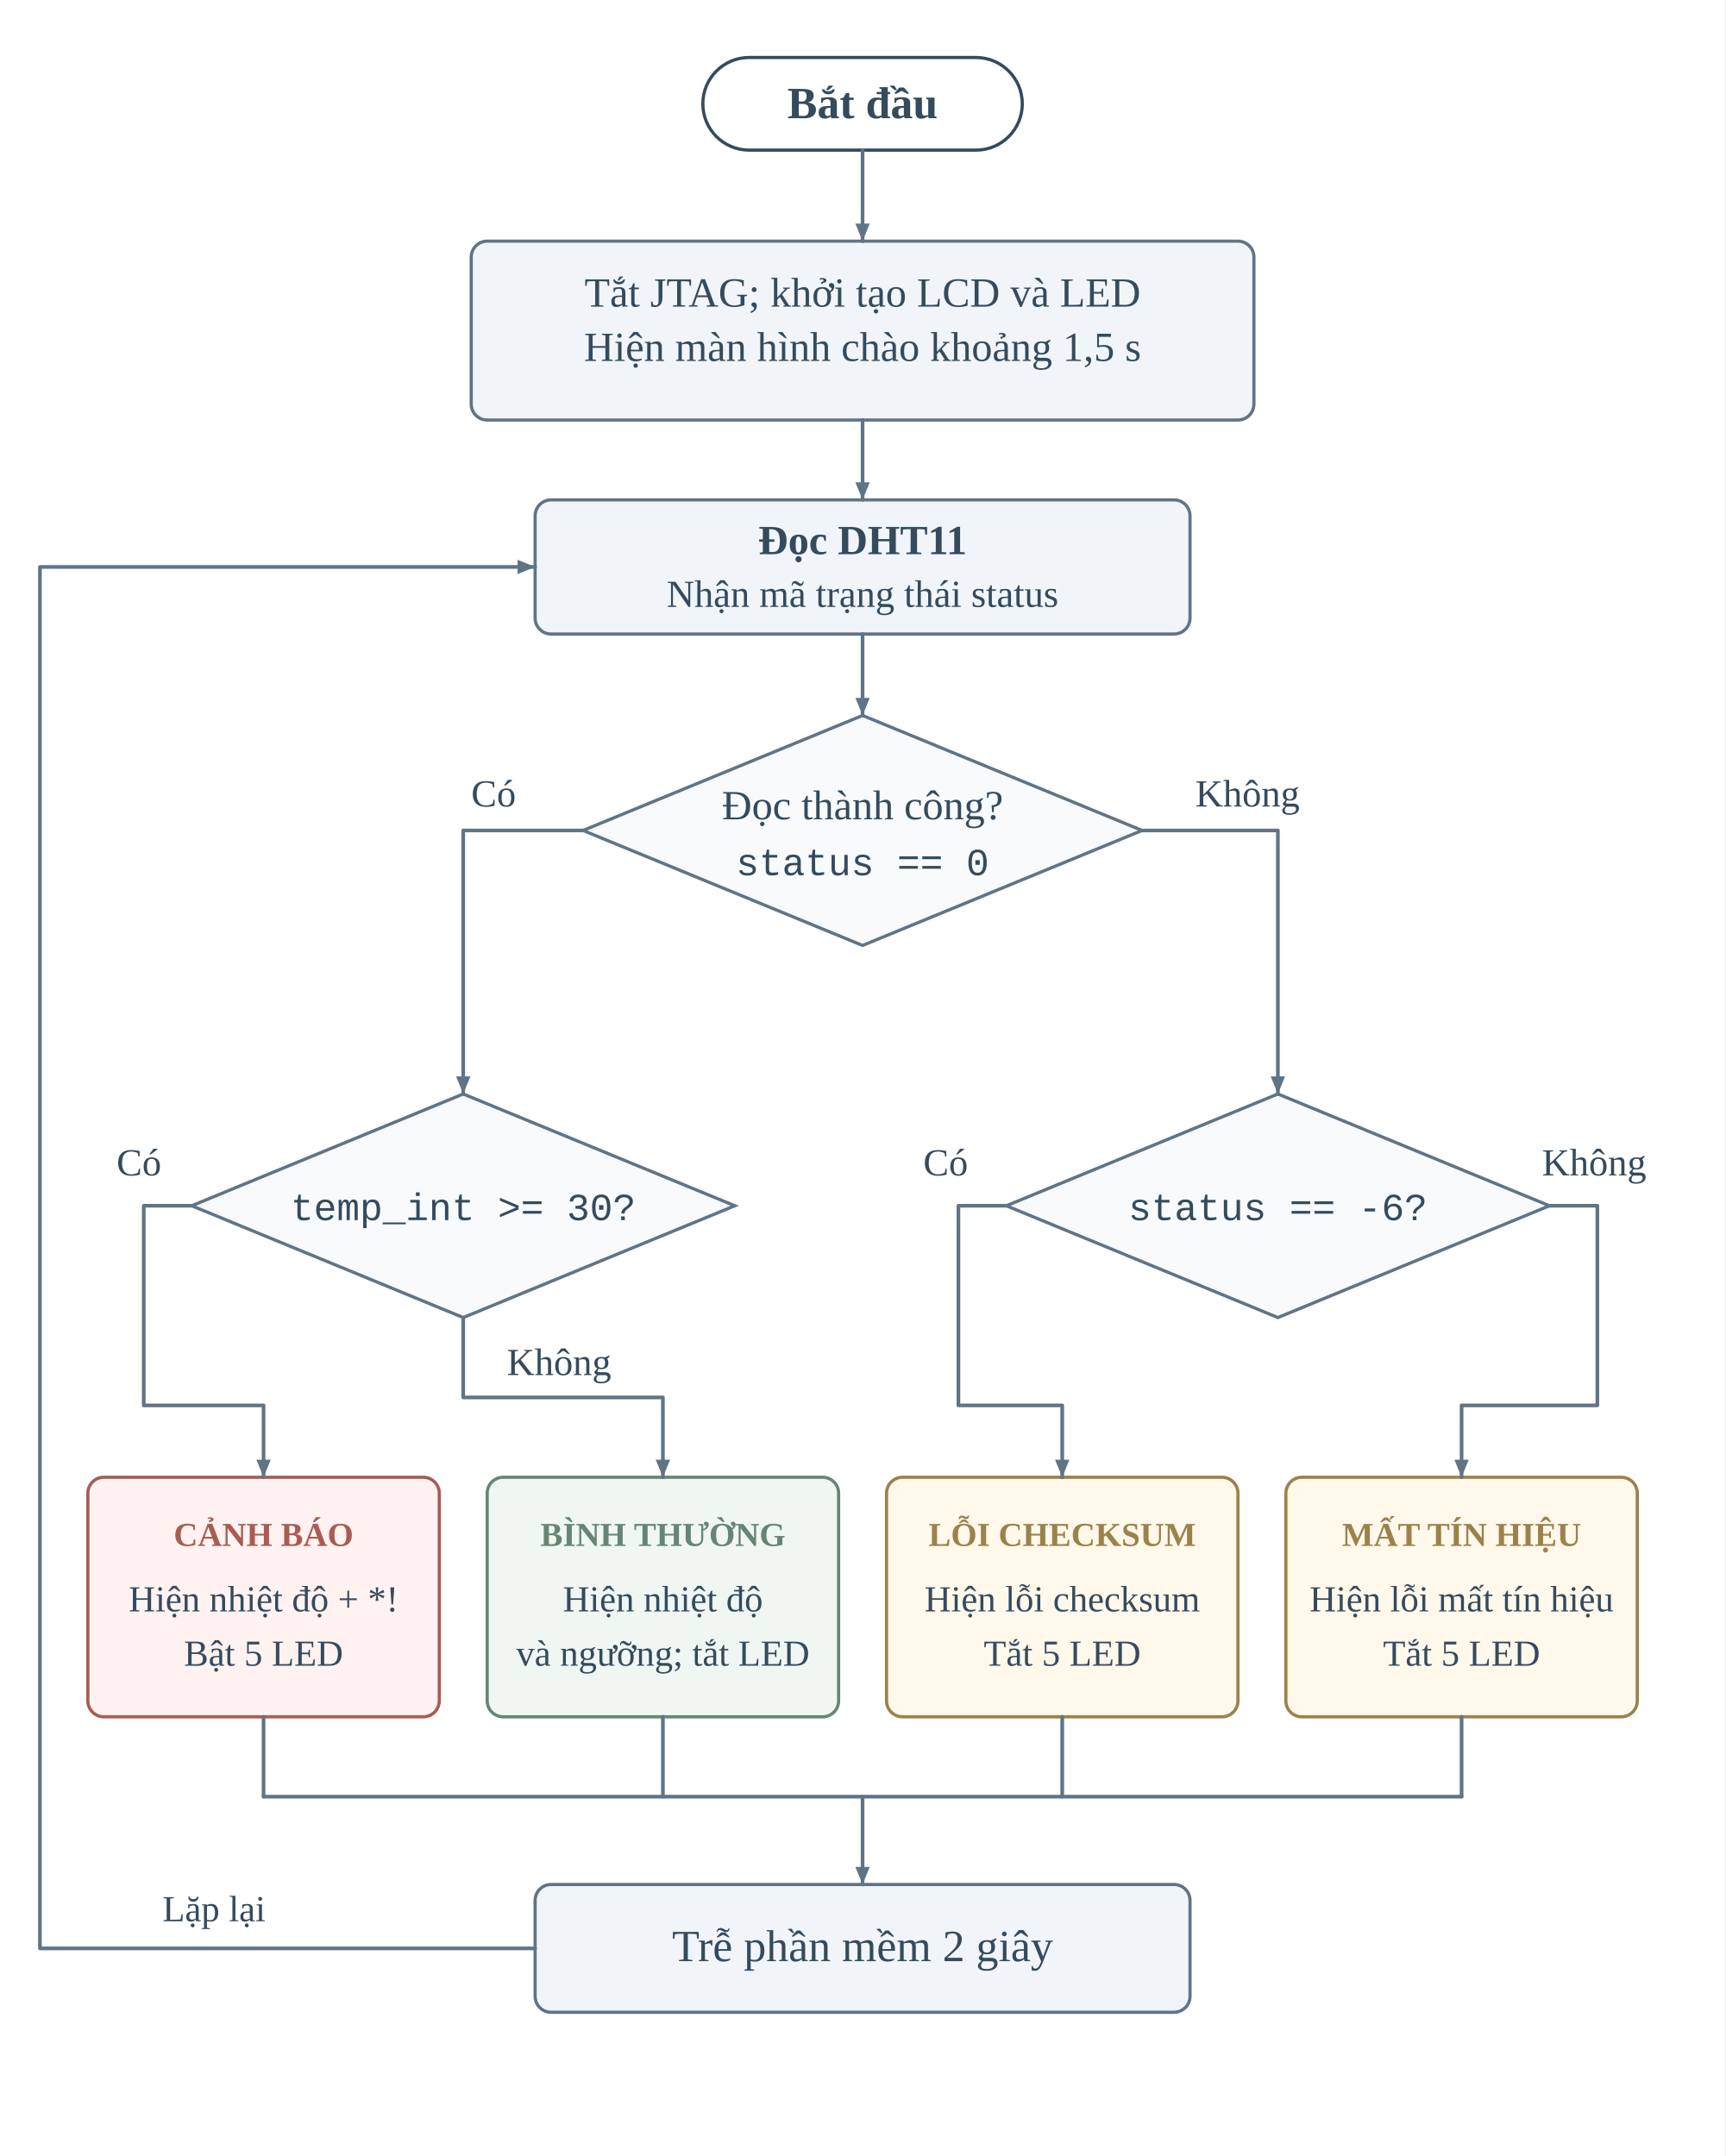
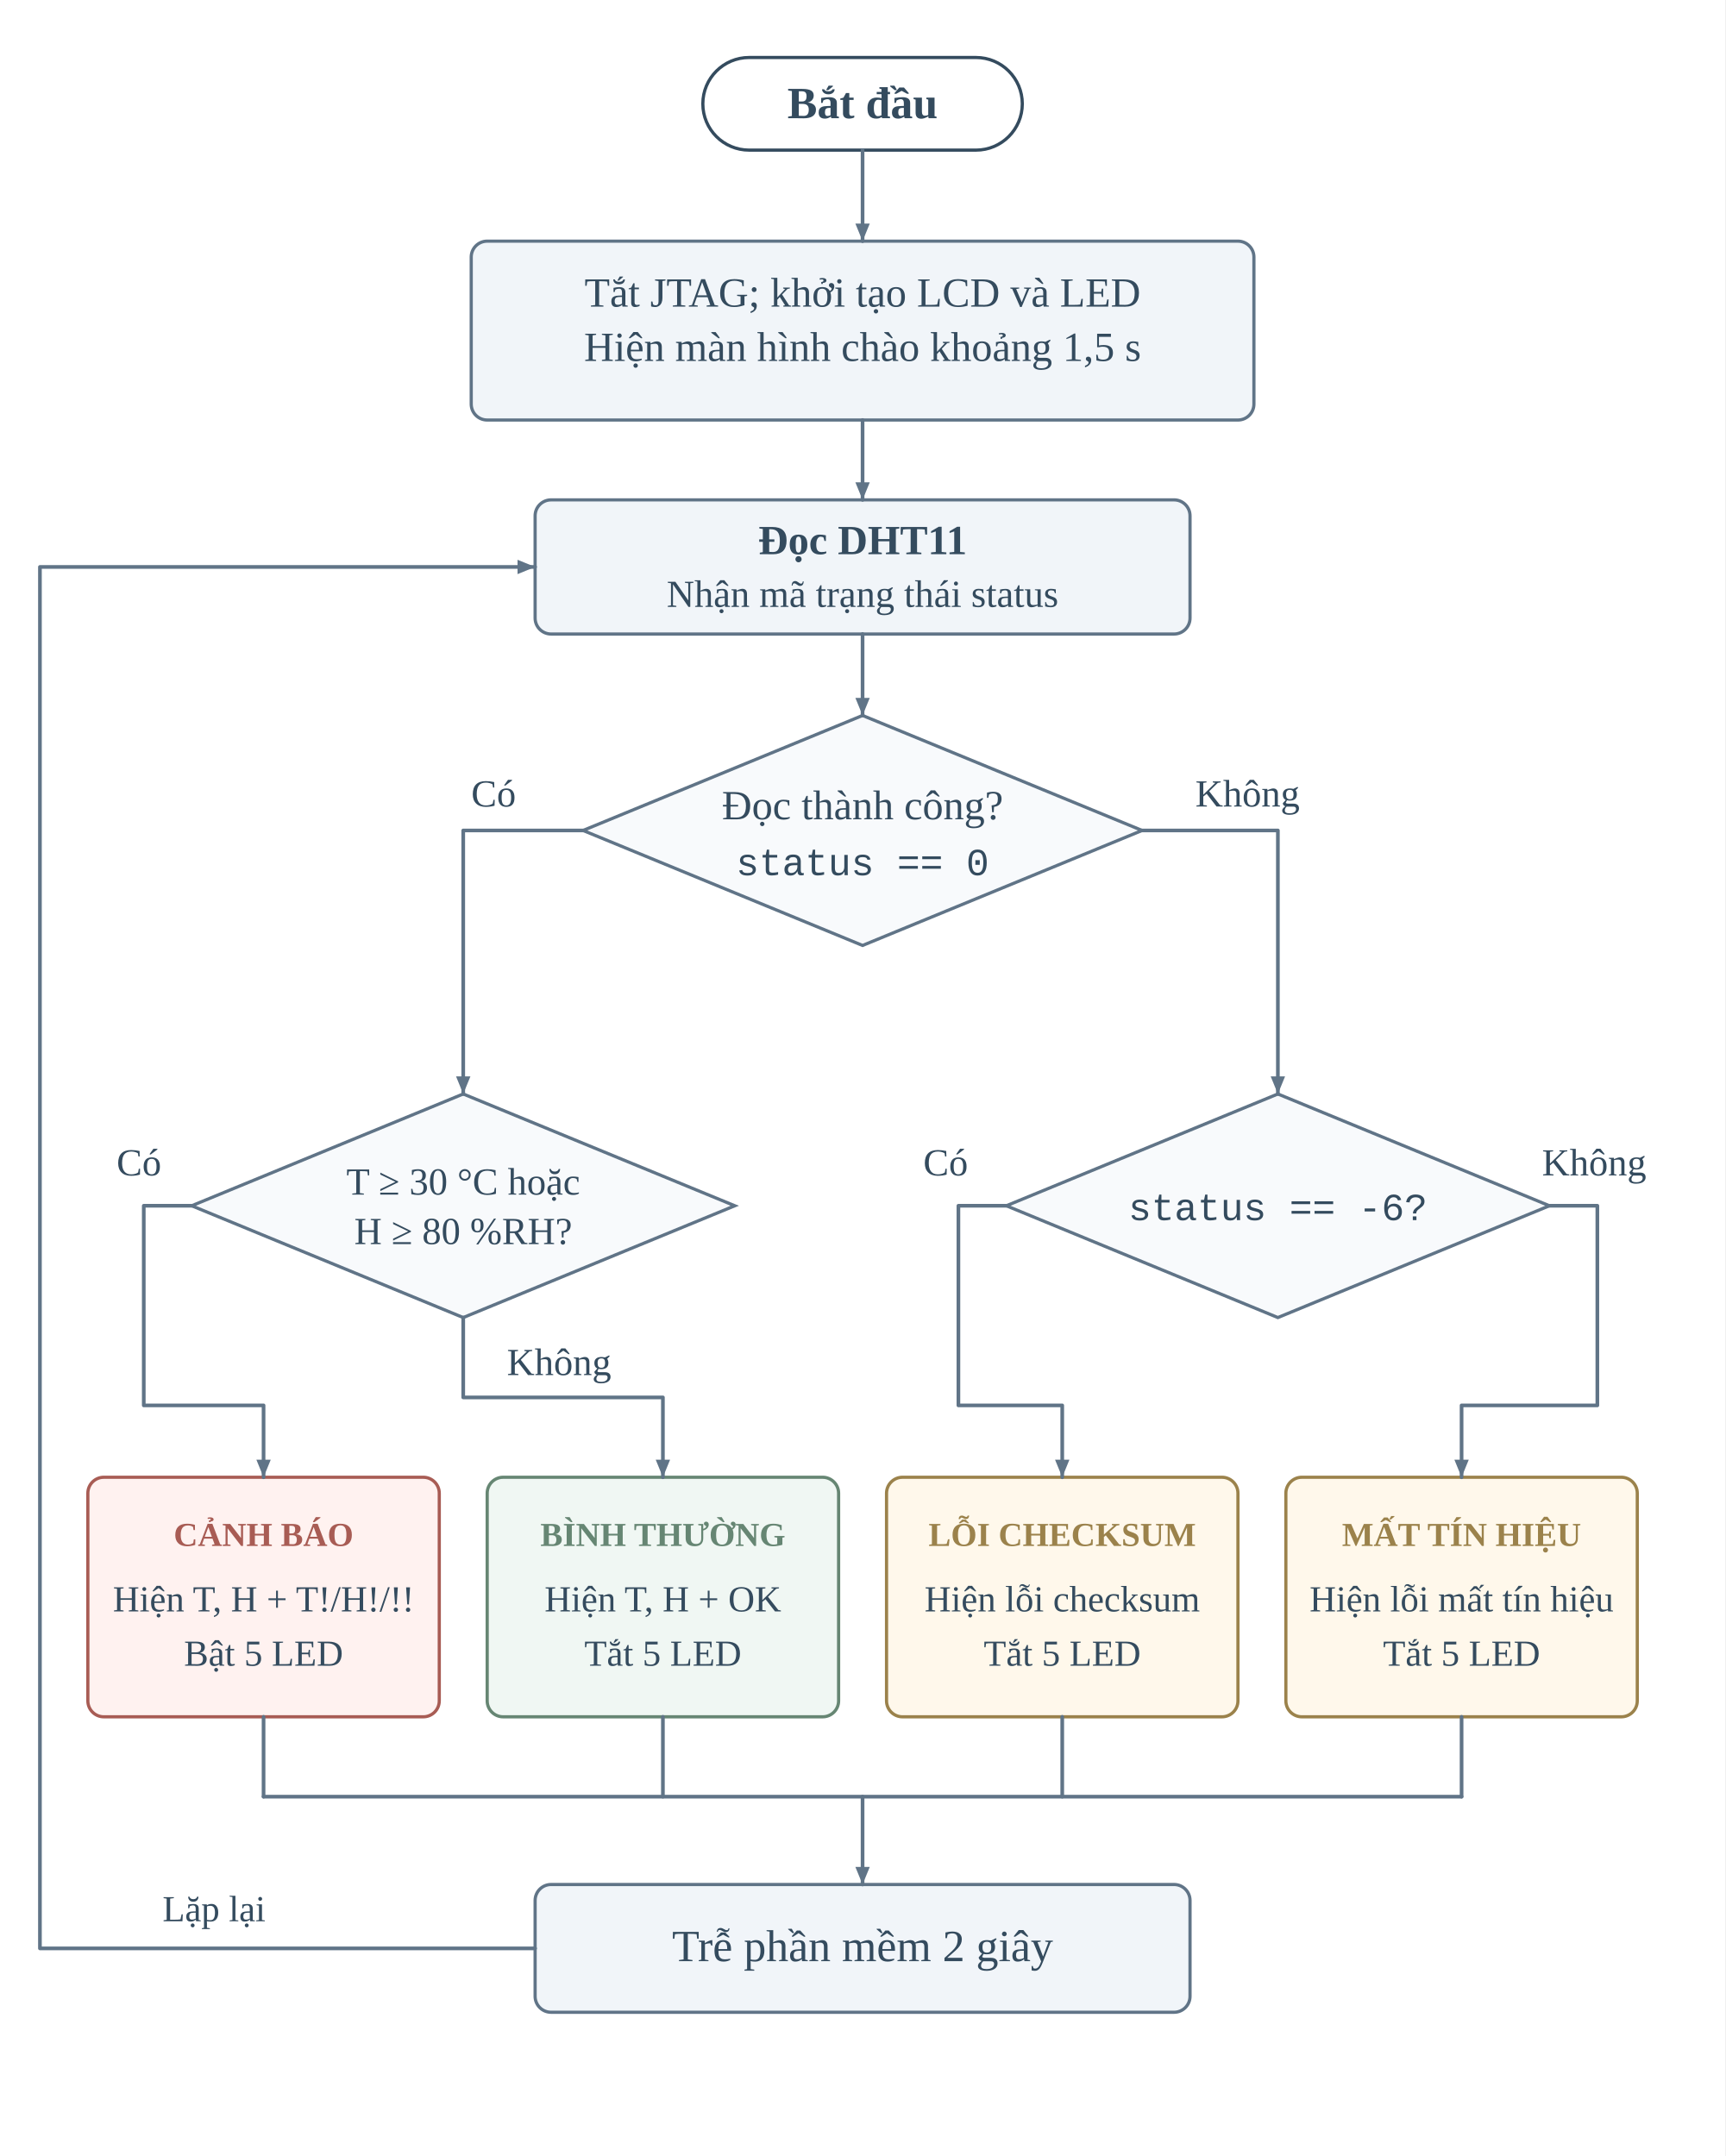
<svg xmlns="http://www.w3.org/2000/svg" width="180mm" height="225mm" viewBox="0 0 1080 1350" role="img" aria-labelledby="title description">
  <rect width="1080" height="1350" fill="white" />
  <rect x="440.0" y="36.0" width="200" height="58" rx="29" fill="white" stroke="#344B5E" stroke-width="2" />
  <text x="540" y="74" text-anchor="middle" font-family="Times New Roman" font-size="28" font-weight="bold" fill="#344B5E">Bắt đầu</text>
  <rect x="295.0" y="151.0" width="490" height="112" rx="10" fill="#F1F5F9" stroke="#607487" stroke-width="2" />
  <text x="540" y="192" text-anchor="middle" font-family="Times New Roman" font-size="26" font-weight="normal" fill="#344B5E">Tắt JTAG; khởi tạo LCD và LED</text>
  <text x="540" y="226" text-anchor="middle" font-family="Times New Roman" font-size="26" font-weight="normal" fill="#344B5E">Hiện màn hình chào khoảng 1,5 s</text>
  <rect x="335.0" y="313.0" width="410" height="84" rx="10" fill="#F1F5F9" stroke="#607487" stroke-width="2" />
  <text x="540" y="347" text-anchor="middle" font-family="Times New Roman" font-size="26" font-weight="bold" fill="#344B5E">Đọc DHT11</text>
  <text x="540" y="380" text-anchor="middle" font-family="Times New Roman" font-size="24" font-weight="normal" fill="#344B5E">Nhận mã trạng thái status</text>
  <polygon points="540,448.0 715.0,520 540,592.0 365.0,520" fill="#F8FAFC" stroke="#607487" stroke-width="2" />
  <text x="540" y="513" text-anchor="middle" font-family="Times New Roman" font-size="26" font-weight="normal" fill="#344B5E">Đọc thành công?</text>
  <text x="540" y="548" text-anchor="middle" font-family="Courier New" font-size="24" font-weight="normal" fill="#344B5E">status == 0</text>
  <polygon points="290,685.0 460.0,755 290,825.0 120.0,755" fill="#F8FAFC" stroke="#607487" stroke-width="2" />
-   <text x="290" y="764" text-anchor="middle" font-family="Courier New" font-size="24" font-weight="normal" fill="#344B5E">temp_int &gt;= 30?</text>
+   <text x="290" y="748" text-anchor="middle" font-family="Times New Roman" font-size="24" font-weight="normal" fill="#344B5E">T ≥ 30 °C hoặc</text>
+   <text x="290" y="779" text-anchor="middle" font-family="Times New Roman" font-size="24" font-weight="normal" fill="#344B5E">H ≥ 80 %RH?</text>
  <polygon points="800,685.0 970.0,755 800,825.0 630.0,755" fill="#F8FAFC" stroke="#607487" stroke-width="2" />
  <text x="800" y="764" text-anchor="middle" font-family="Courier New" font-size="24" font-weight="normal" fill="#344B5E">status == -6?</text>
  <rect x="55.0" y="925.0" width="220" height="150" rx="10" fill="#FFF2F0" stroke="#A85C54" stroke-width="2" />
  <text x="165" y="968" text-anchor="middle" font-family="Times New Roman" font-size="21" font-weight="bold" fill="#A85C54">CẢNH BÁO</text>
-   <text x="165" y="1009" text-anchor="middle" font-family="Times New Roman" font-size="23" font-weight="normal" fill="#344B5E">Hiện nhiệt độ + *!</text>
+   <text x="165" y="1009" text-anchor="middle" font-family="Times New Roman" font-size="23" font-weight="normal" fill="#344B5E">Hiện T, H + T!/H!/!!</text>
  <text x="165" y="1043" text-anchor="middle" font-family="Times New Roman" font-size="23" font-weight="normal" fill="#344B5E">Bật 5 LED</text>
  <rect x="305.0" y="925.0" width="220" height="150" rx="10" fill="#F0F7F3" stroke="#668673" stroke-width="2" />
  <text x="415" y="968" text-anchor="middle" font-family="Times New Roman" font-size="21" font-weight="bold" fill="#668673">BÌNH THƯỜNG</text>
-   <text x="415" y="1009" text-anchor="middle" font-family="Times New Roman" font-size="23" font-weight="normal" fill="#344B5E">Hiện nhiệt độ</text>
-   <text x="415" y="1043" text-anchor="middle" font-family="Times New Roman" font-size="23" font-weight="normal" fill="#344B5E">và ngưỡng; tắt LED</text>
+   <text x="415" y="1009" text-anchor="middle" font-family="Times New Roman" font-size="23" font-weight="normal" fill="#344B5E">Hiện T, H + OK</text>
+   <text x="415" y="1043" text-anchor="middle" font-family="Times New Roman" font-size="23" font-weight="normal" fill="#344B5E">Tắt 5 LED</text>
  <rect x="555.0" y="925.0" width="220" height="150" rx="10" fill="#FFF8EB" stroke="#9B824B" stroke-width="2" />
  <text x="665" y="968" text-anchor="middle" font-family="Times New Roman" font-size="21" font-weight="bold" fill="#9B824B">LỖI CHECKSUM</text>
  <text x="665" y="1009" text-anchor="middle" font-family="Times New Roman" font-size="23" font-weight="normal" fill="#344B5E">Hiện lỗi checksum</text>
  <text x="665" y="1043" text-anchor="middle" font-family="Times New Roman" font-size="23" font-weight="normal" fill="#344B5E">Tắt 5 LED</text>
  <rect x="805.0" y="925.0" width="220" height="150" rx="10" fill="#FFF8EB" stroke="#9B824B" stroke-width="2" />
  <text x="915" y="968" text-anchor="middle" font-family="Times New Roman" font-size="21" font-weight="bold" fill="#9B824B">MẤT TÍN HIỆU</text>
  <text x="915" y="1009" text-anchor="middle" font-family="Times New Roman" font-size="23" font-weight="normal" fill="#344B5E">Hiện lỗi mất tín hiệu</text>
  <text x="915" y="1043" text-anchor="middle" font-family="Times New Roman" font-size="23" font-weight="normal" fill="#344B5E">Tắt 5 LED</text>
  <rect x="335.0" y="1180.0" width="410" height="80" rx="10" fill="#F1F5F9" stroke="#607487" stroke-width="2" />
  <text x="540" y="1228" text-anchor="middle" font-family="Times New Roman" font-size="28" font-weight="normal" fill="#344B5E">Trễ phần mềm 2 giây</text>
  <polyline points="540,94 540,151" fill="none" stroke="#607487" stroke-width="2.3" stroke-linejoin="round" stroke-linecap="round" />
  <polygon points="540,151 535.5,140.0 544.5,140.0" fill="#607487" />
  <polyline points="540,263 540,313" fill="none" stroke="#607487" stroke-width="2.3" stroke-linejoin="round" stroke-linecap="round" />
  <polygon points="540,313 535.5,302.0 544.5,302.0" fill="#607487" />
  <polyline points="540,397 540,448" fill="none" stroke="#607487" stroke-width="2.3" stroke-linejoin="round" stroke-linecap="round" />
  <polygon points="540,448 535.5,437.0 544.5,437.0" fill="#607487" />
  <polyline points="365,520 290,520 290,685" fill="none" stroke="#607487" stroke-width="2.3" stroke-linejoin="round" stroke-linecap="round" />
  <polygon points="290,685 285.5,674.0 294.5,674.0" fill="#607487" />
  <text x="309" y="505" text-anchor="middle" font-family="Times New Roman" font-size="24" font-weight="normal" fill="#344B5E">Có</text>
  <polyline points="715,520 800,520 800,685" fill="none" stroke="#607487" stroke-width="2.3" stroke-linejoin="round" stroke-linecap="round" />
  <polygon points="800,685 795.5,674.0 804.5,674.0" fill="#607487" />
  <text x="781" y="505" text-anchor="middle" font-family="Times New Roman" font-size="24" font-weight="normal" fill="#344B5E">Không</text>
  <polyline points="120,755 90,755 90,880 165,880 165,925" fill="none" stroke="#607487" stroke-width="2.3" stroke-linejoin="round" stroke-linecap="round" />
  <polygon points="165,925 160.5,914.0 169.5,914.0" fill="#607487" />
  <text x="87" y="736" text-anchor="middle" font-family="Times New Roman" font-size="24" font-weight="normal" fill="#344B5E">Có</text>
  <polyline points="290,825 290,875 415,875 415,925" fill="none" stroke="#607487" stroke-width="2.3" stroke-linejoin="round" stroke-linecap="round" />
  <polygon points="415,925 410.5,914.0 419.5,914.0" fill="#607487" />
  <text x="350" y="861" text-anchor="middle" font-family="Times New Roman" font-size="24" font-weight="normal" fill="#344B5E">Không</text>
  <polyline points="630,755 600,755 600,880 665,880 665,925" fill="none" stroke="#607487" stroke-width="2.3" stroke-linejoin="round" stroke-linecap="round" />
  <polygon points="665,925 660.5,914.0 669.5,914.0" fill="#607487" />
  <text x="592" y="736" text-anchor="middle" font-family="Times New Roman" font-size="24" font-weight="normal" fill="#344B5E">Có</text>
  <polyline points="970,755 1000,755 1000,880 915,880 915,925" fill="none" stroke="#607487" stroke-width="2.3" stroke-linejoin="round" stroke-linecap="round" />
  <polygon points="915,925 910.5,914.0 919.5,914.0" fill="#607487" />
  <text x="998" y="736" text-anchor="middle" font-family="Times New Roman" font-size="24" font-weight="normal" fill="#344B5E">Không</text>
  <polyline points="165,1075 165,1125" fill="none" stroke="#607487" stroke-width="2.3" stroke-linejoin="round" stroke-linecap="round" />
  <polyline points="415,1075 415,1125" fill="none" stroke="#607487" stroke-width="2.3" stroke-linejoin="round" stroke-linecap="round" />
  <polyline points="665,1075 665,1125" fill="none" stroke="#607487" stroke-width="2.3" stroke-linejoin="round" stroke-linecap="round" />
  <polyline points="915,1075 915,1125" fill="none" stroke="#607487" stroke-width="2.3" stroke-linejoin="round" stroke-linecap="round" />
  <polyline points="165,1125 915,1125" fill="none" stroke="#607487" stroke-width="2.3" stroke-linejoin="round" stroke-linecap="round" />
  <polyline points="540,1125 540,1180" fill="none" stroke="#607487" stroke-width="2.3" stroke-linejoin="round" stroke-linecap="round" />
  <polygon points="540,1180 535.5,1169.0 544.5,1169.0" fill="#607487" />
  <polyline points="335,1220 25,1220 25,355 335,355" fill="none" stroke="#607487" stroke-width="2.3" stroke-linejoin="round" stroke-linecap="round" />
  <polygon points="335,355 324.0,359.5 324.0,350.5" fill="#607487" />
  <text x="134" y="1203" text-anchor="middle" font-family="Times New Roman" font-size="23" font-weight="normal" fill="#344B5E">Lặp lại</text>
</svg>
